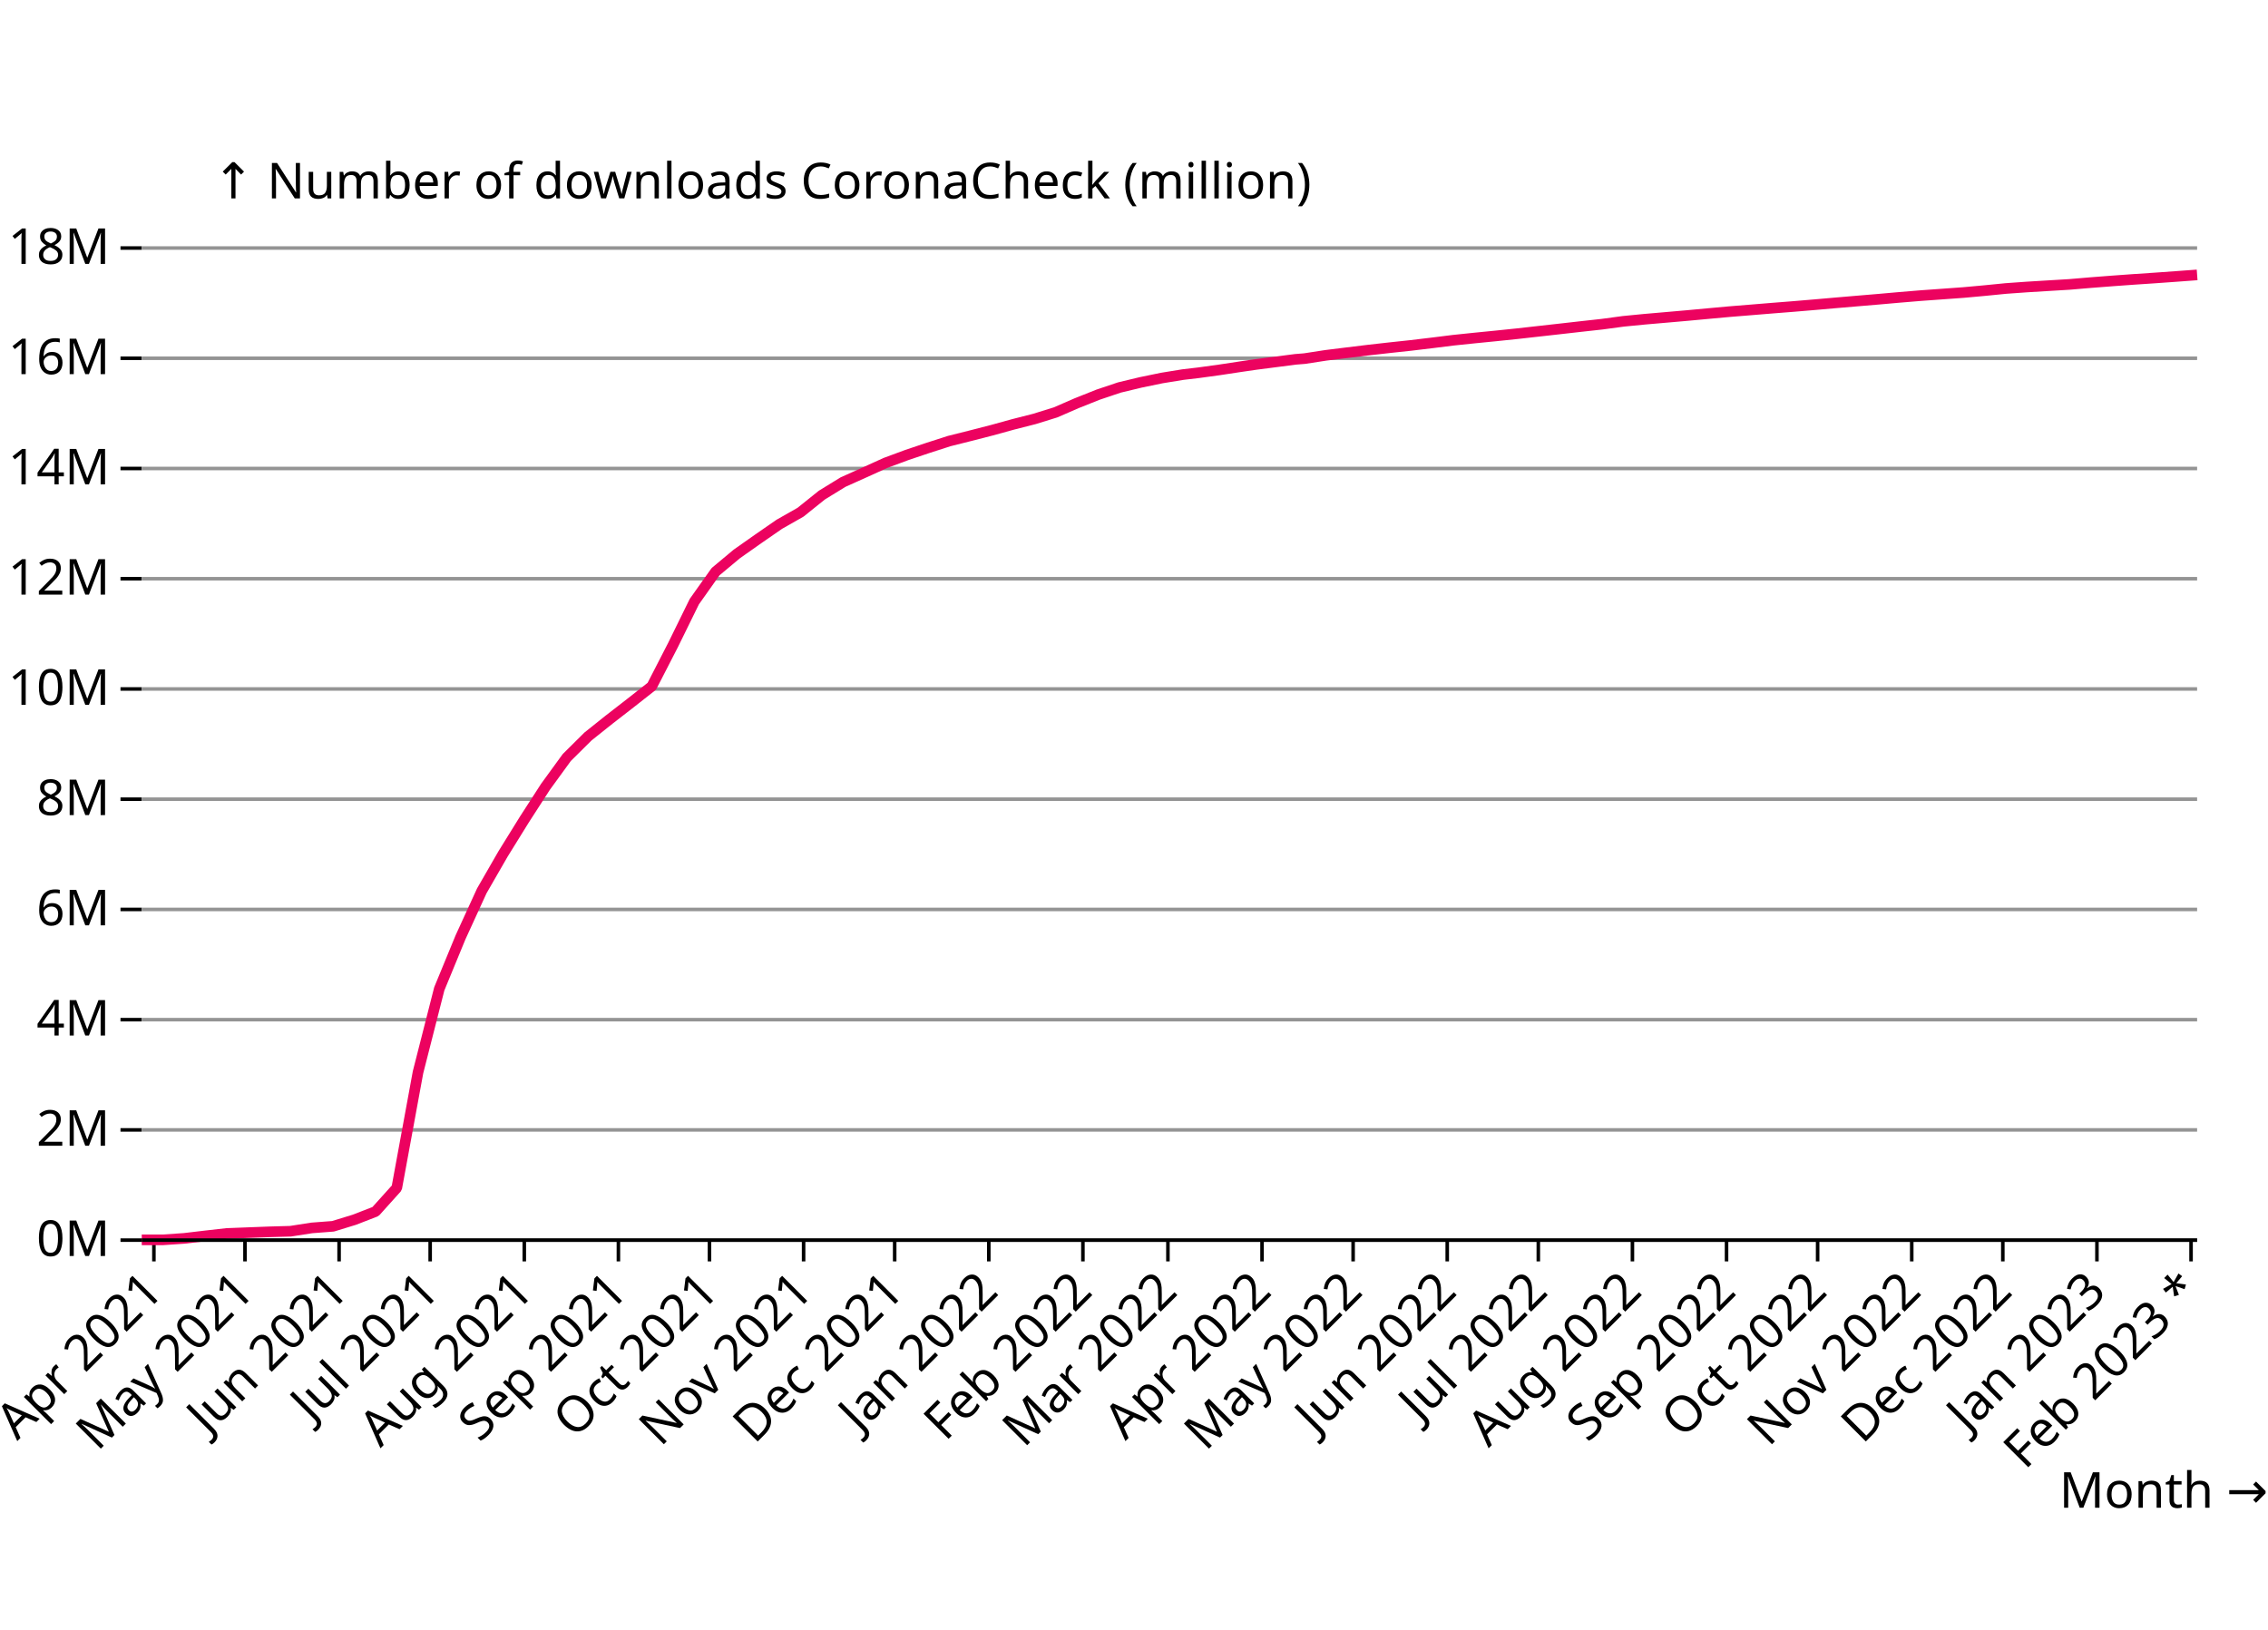
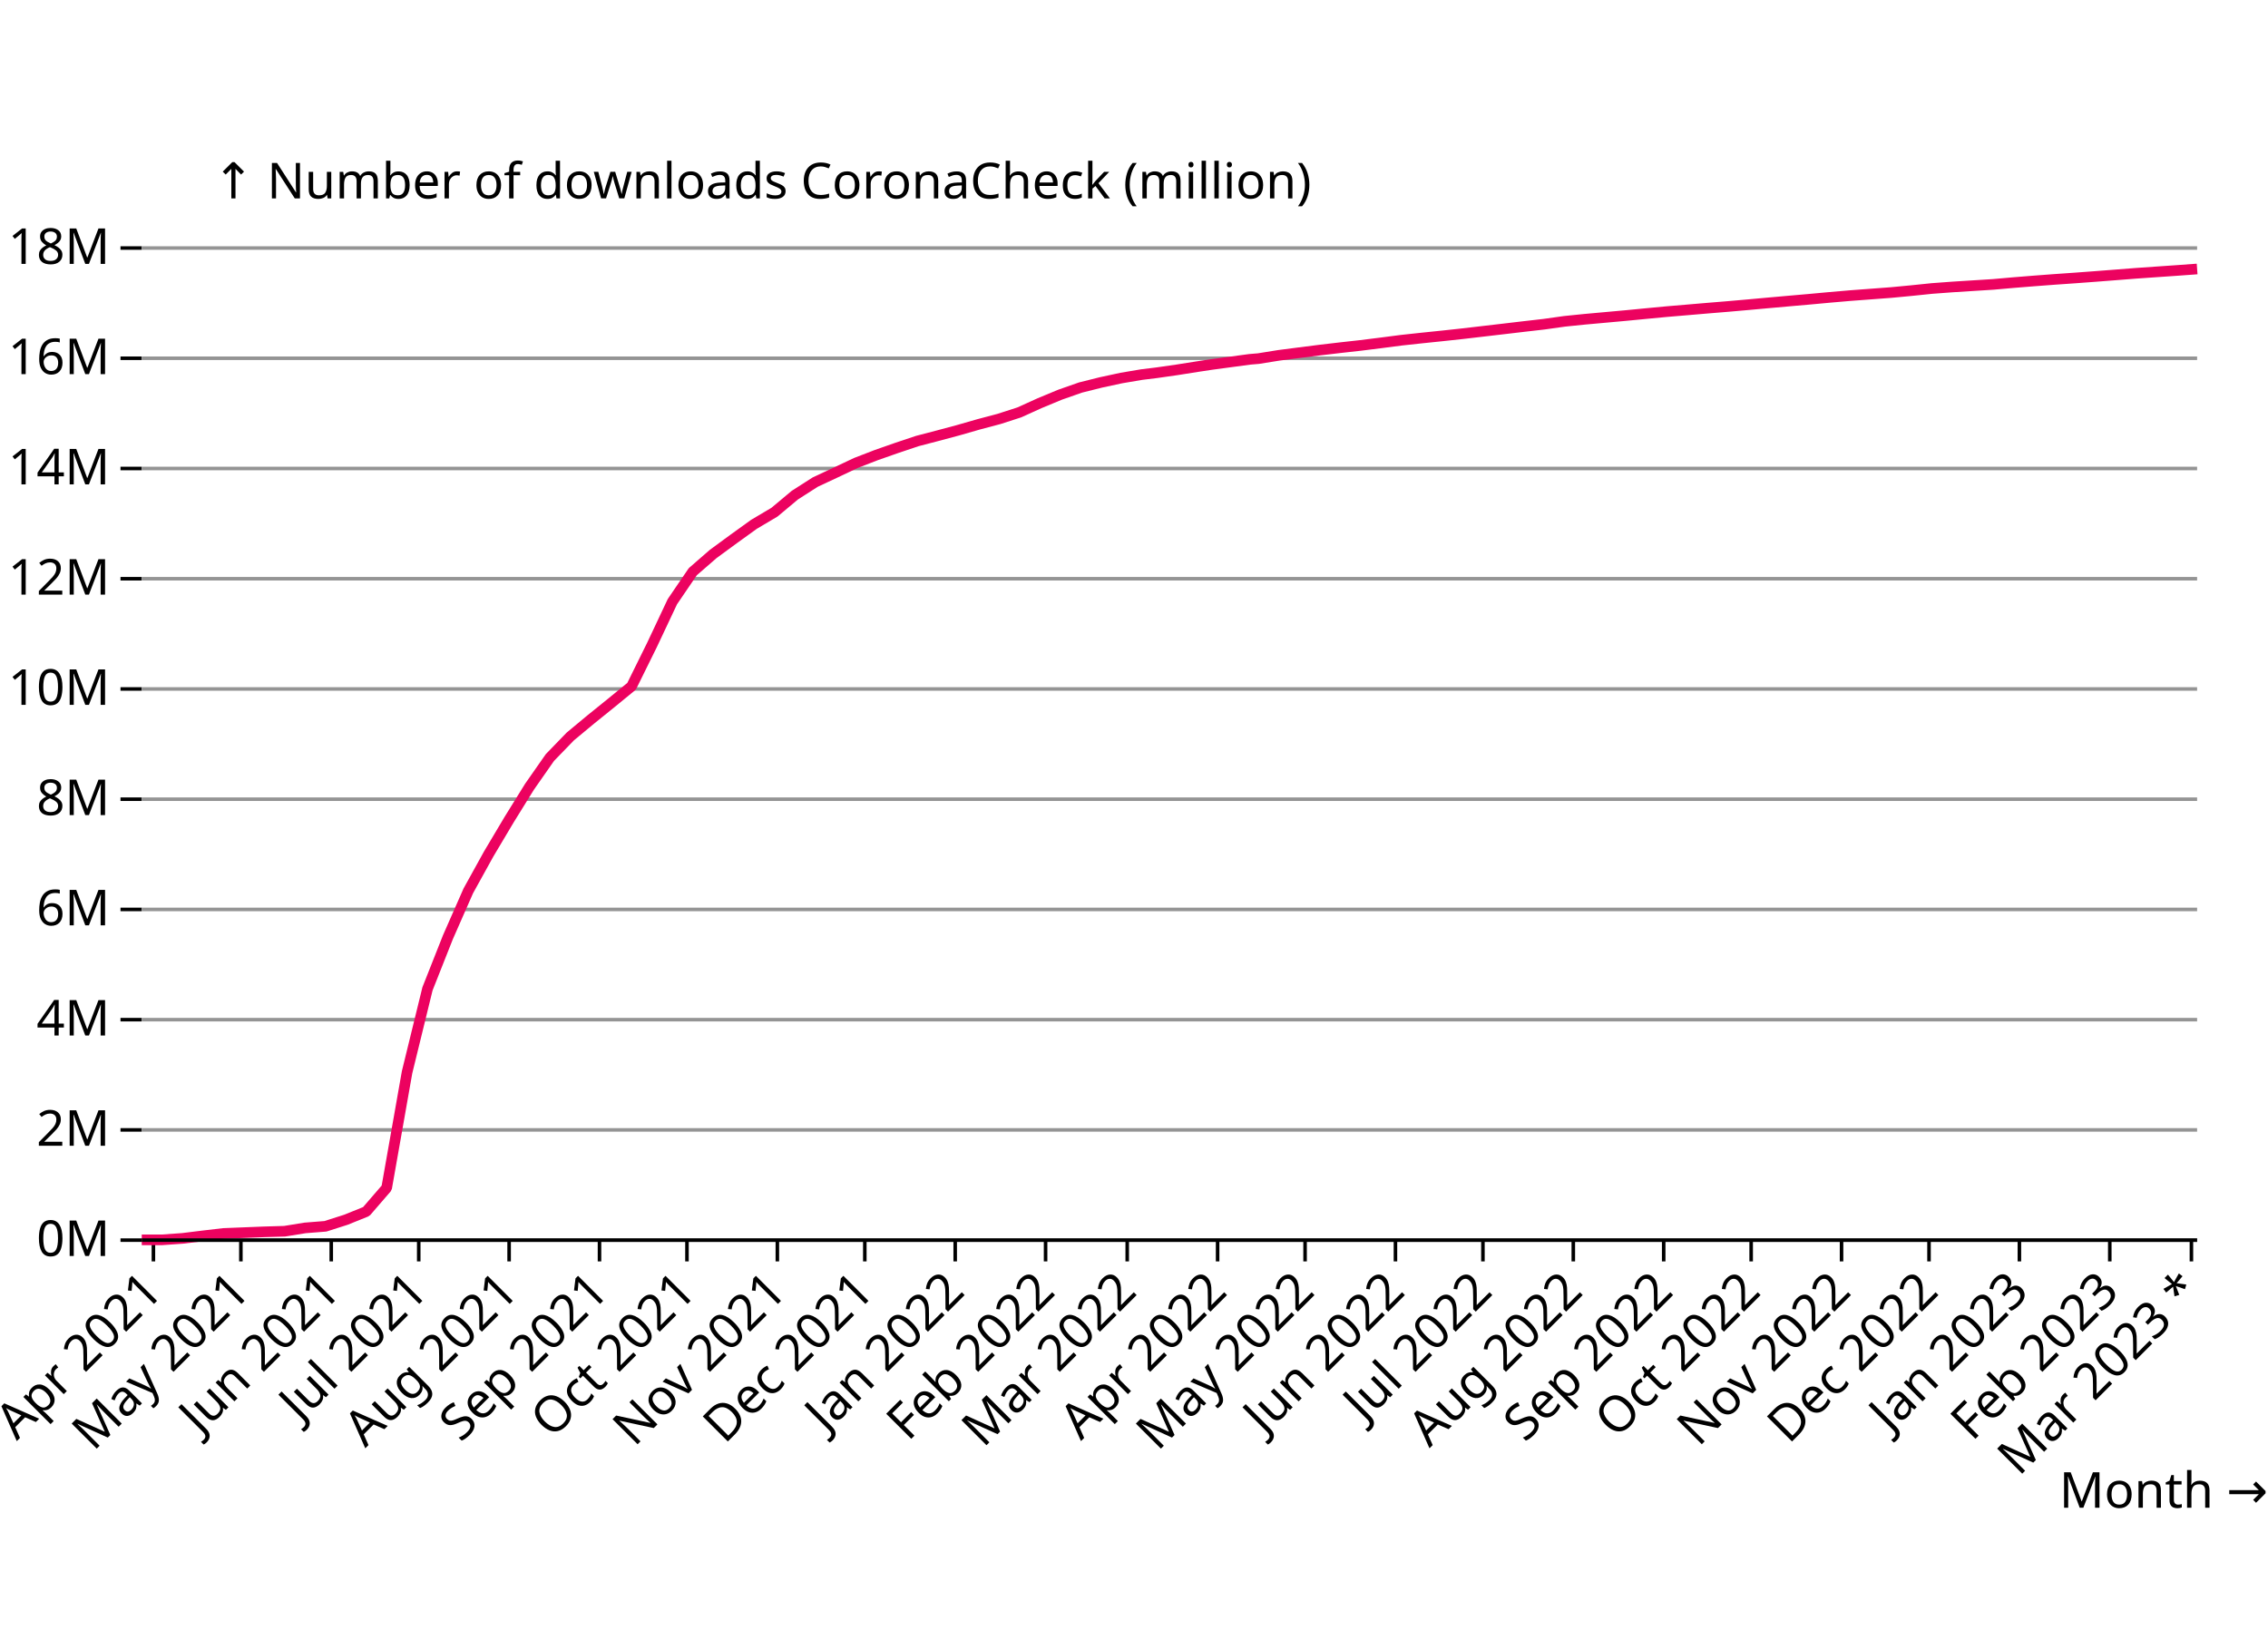
<svg xmlns="http://www.w3.org/2000/svg" class="plot" fill="currentColor" text-anchor="middle" width="640" height="460" viewBox="0 0 640 400" style="font-family: 'RO Sans', sans-serif; font-size: 14px;">
  <style>
        line[stroke-opacity] {
            stroke-opacity: 1;
            stroke: #949494;
        }
</style>
  <g transform="translate(40,0)" fill="none" text-anchor="end">
    <g class="tick" opacity="1" transform="translate(0,320)">
      <line stroke="currentColor" x2="-6" />
      <line stroke="currentColor" x2="580" stroke-opacity="0.1" />
      <text fill="currentColor" x="-9" dy="0.32em">0M</text>
    </g>
    <g class="tick" opacity="1" transform="translate(0,288.8889)">
      <line stroke="currentColor" x2="-6" />
      <line stroke="currentColor" x2="580" stroke-opacity="0.1" />
      <text fill="currentColor" x="-9" dy="0.32em">2M</text>
    </g>
    <g class="tick" opacity="1" transform="translate(0,257.7778)">
      <line stroke="currentColor" x2="-6" />
      <line stroke="currentColor" x2="580" stroke-opacity="0.1" />
      <text fill="currentColor" x="-9" dy="0.32em">4M</text>
    </g>
    <g class="tick" opacity="1" transform="translate(0,226.6667)">
      <line stroke="currentColor" x2="-6" />
      <line stroke="currentColor" x2="580" stroke-opacity="0.1" />
      <text fill="currentColor" x="-9" dy="0.32em">6M</text>
    </g>
    <g class="tick" opacity="1" transform="translate(0,195.5556)">
      <line stroke="currentColor" x2="-6" />
      <line stroke="currentColor" x2="580" stroke-opacity="0.1" />
      <text fill="currentColor" x="-9" dy="0.32em">8M</text>
    </g>
    <g class="tick" opacity="1" transform="translate(0,164.4444)">
      <line stroke="currentColor" x2="-6" />
      <line stroke="currentColor" x2="580" stroke-opacity="0.1" />
      <text fill="currentColor" x="-9" dy="0.32em">10M</text>
    </g>
    <g class="tick" opacity="1" transform="translate(0,133.3333)">
      <line stroke="currentColor" x2="-6" />
      <line stroke="currentColor" x2="580" stroke-opacity="0.1" />
      <text fill="currentColor" x="-9" dy="0.32em">12M</text>
    </g>
    <g class="tick" opacity="1" transform="translate(0,102.2222)">
      <line stroke="currentColor" x2="-6" />
      <line stroke="currentColor" x2="580" stroke-opacity="0.1" />
      <text fill="currentColor" x="-9" dy="0.32em">14M</text>
    </g>
    <g class="tick" opacity="1" transform="translate(0,71.11111)">
      <line stroke="currentColor" x2="-6" />
      <line stroke="currentColor" x2="580" stroke-opacity="0.1" />
      <text fill="currentColor" x="-9" dy="0.32em">16M</text>
    </g>
    <g class="tick" opacity="1" transform="translate(0,40)">
      <line stroke="currentColor" x2="-6" />
      <line stroke="currentColor" x2="580" stroke-opacity="0.1" />
      <text fill="currentColor" x="-9" dy="0.32em">18M</text>
    </g>
    <text fill="currentColor" transform="translate(20,40)" dy="-1em" text-anchor="start">↑ Number of downloads CoronaCheck (million)</text>
  </g>
  <g transform="translate(0,320)" fill="none" text-anchor="middle">
-     <g class="tick" opacity="1" transform="translate(43.42688,0)">
+     <g class="tick" opacity="1" transform="translate(43.29097,0)">
      <line stroke="currentColor" y2="6" />
      <text fill="currentColor" dy="0.32em" transform="translate(0, 11.82843) rotate(-45)" text-anchor="end">Apr 2021</text>
    </g>
-     <g class="tick" opacity="1" transform="translate(69.12851,0)">
+     <g class="tick" opacity="1" transform="translate(67.97328,0)">
      <line stroke="currentColor" y2="6" />
      <text fill="currentColor" dy="0.32em" transform="translate(0, 11.82843) rotate(-45)" text-anchor="end">May 2021</text>
    </g>
-     <g class="tick" opacity="1" transform="translate(95.68685,0)">
+     <g class="tick" opacity="1" transform="translate(93.47834,0)">
      <line stroke="currentColor" y2="6" />
      <text fill="currentColor" dy="0.32em" transform="translate(0, 11.82843) rotate(-45)" text-anchor="end">Jun 2021</text>
    </g>
-     <g class="tick" opacity="1" transform="translate(121.3885,0)">
+     <g class="tick" opacity="1" transform="translate(118.1606,0)">
      <line stroke="currentColor" y2="6" />
      <text fill="currentColor" dy="0.32em" transform="translate(0, 11.82843) rotate(-45)" text-anchor="end">Jul 2021</text>
    </g>
-     <g class="tick" opacity="1" transform="translate(147.9468,0)">
+     <g class="tick" opacity="1" transform="translate(143.6657,0)">
      <line stroke="currentColor" y2="6" />
      <text fill="currentColor" dy="0.32em" transform="translate(0, 11.82843) rotate(-45)" text-anchor="end">Aug 2021</text>
    </g>
-     <g class="tick" opacity="1" transform="translate(174.5052,0)">
+     <g class="tick" opacity="1" transform="translate(169.1708,0)">
      <line stroke="currentColor" y2="6" />
      <text fill="currentColor" dy="0.32em" transform="translate(0, 11.82843) rotate(-45)" text-anchor="end">Sep 2021</text>
    </g>
-     <g class="tick" opacity="1" transform="translate(200.2068,0)">
+     <g class="tick" opacity="1" transform="translate(193.8531,0)">
      <line stroke="currentColor" y2="6" />
      <text fill="currentColor" dy="0.32em" transform="translate(0, 11.82843) rotate(-45)" text-anchor="end">Oct 2021</text>
    </g>
-     <g class="tick" opacity="1" transform="translate(226.7651,0)">
+     <g class="tick" opacity="1" transform="translate(219.3581,0)">
      <line stroke="currentColor" y2="6" />
      <text fill="currentColor" dy="0.32em" transform="translate(0, 11.82843) rotate(-45)" text-anchor="end">Nov 2021</text>
    </g>
-     <g class="tick" opacity="1" transform="translate(252.4668,0)">
+     <g class="tick" opacity="1" transform="translate(244.0404,0)">
      <line stroke="currentColor" y2="6" />
      <text fill="currentColor" dy="0.32em" transform="translate(0, 11.82843) rotate(-45)" text-anchor="end">Dec 2021</text>
    </g>
-     <g class="tick" opacity="1" transform="translate(279.0251,0)">
+     <g class="tick" opacity="1" transform="translate(269.5455,0)">
      <line stroke="currentColor" y2="6" />
      <text fill="currentColor" dy="0.32em" transform="translate(0, 11.82843) rotate(-45)" text-anchor="end">Jan 2022</text>
    </g>
-     <g class="tick" opacity="1" transform="translate(305.5835,0)">
+     <g class="tick" opacity="1" transform="translate(295.0505,0)">
      <line stroke="currentColor" y2="6" />
      <text fill="currentColor" dy="0.32em" transform="translate(0, 11.82843) rotate(-45)" text-anchor="end">Feb 2022</text>
    </g>
-     <g class="tick" opacity="1" transform="translate(329.5716,0)">
+     <g class="tick" opacity="1" transform="translate(318.0874,0)">
      <line stroke="currentColor" y2="6" />
      <text fill="currentColor" dy="0.32em" transform="translate(0, 11.82843) rotate(-45)" text-anchor="end">Mar 2022</text>
    </g>
-     <g class="tick" opacity="1" transform="translate(356.13,0)">
+     <g class="tick" opacity="1" transform="translate(343.5924,0)">
      <line stroke="currentColor" y2="6" />
      <text fill="currentColor" dy="0.32em" transform="translate(0, 11.82843) rotate(-45)" text-anchor="end">Apr 2022</text>
    </g>
-     <g class="tick" opacity="1" transform="translate(381.8316,0)">
+     <g class="tick" opacity="1" transform="translate(368.2747,0)">
      <line stroke="currentColor" y2="6" />
      <text fill="currentColor" dy="0.32em" transform="translate(0, 11.82843) rotate(-45)" text-anchor="end">May 2022</text>
    </g>
-     <g class="tick" opacity="1" transform="translate(408.39,0)">
+     <g class="tick" opacity="1" transform="translate(393.7798,0)">
      <line stroke="currentColor" y2="6" />
      <text fill="currentColor" dy="0.32em" transform="translate(0, 11.82843) rotate(-45)" text-anchor="end">Jun 2022</text>
    </g>
-     <g class="tick" opacity="1" transform="translate(434.0916,0)">
+     <g class="tick" opacity="1" transform="translate(418.4621,0)">
      <line stroke="currentColor" y2="6" />
      <text fill="currentColor" dy="0.32em" transform="translate(0, 11.82843) rotate(-45)" text-anchor="end">Jul 2022</text>
    </g>
-     <g class="tick" opacity="1" transform="translate(460.6499,0)">
+     <g class="tick" opacity="1" transform="translate(443.9671,0)">
      <line stroke="currentColor" y2="6" />
      <text fill="currentColor" dy="0.32em" transform="translate(0, 11.82843) rotate(-45)" text-anchor="end">Aug 2022</text>
    </g>
-     <g class="tick" opacity="1" transform="translate(487.2083,0)">
+     <g class="tick" opacity="1" transform="translate(469.4722,0)">
      <line stroke="currentColor" y2="6" />
      <text fill="currentColor" dy="0.32em" transform="translate(0, 11.82843) rotate(-45)" text-anchor="end">Sep 2022</text>
    </g>
-     <g class="tick" opacity="1" transform="translate(512.9099,0)">
+     <g class="tick" opacity="1" transform="translate(494.1545,0)">
      <line stroke="currentColor" y2="6" />
      <text fill="currentColor" dy="0.32em" transform="translate(0, 11.82843) rotate(-45)" text-anchor="end">Oct 2022</text>
    </g>
-     <g class="tick" opacity="1" transform="translate(539.4682,0)">
+     <g class="tick" opacity="1" transform="translate(519.6596,0)">
      <line stroke="currentColor" y2="6" />
      <text fill="currentColor" dy="0.32em" transform="translate(0, 11.82843) rotate(-45)" text-anchor="end">Nov 2022</text>
    </g>
-     <g class="tick" opacity="1" transform="translate(565.1699,0)">
+     <g class="tick" opacity="1" transform="translate(544.3419,0)">
      <line stroke="currentColor" y2="6" />
      <text fill="currentColor" dy="0.32em" transform="translate(0, 11.82843) rotate(-45)" text-anchor="end">Dec 2022</text>
    </g>
-     <g class="tick" opacity="1" transform="translate(591.7282,0)">
+     <g class="tick" opacity="1" transform="translate(569.8469,0)">
      <line stroke="currentColor" y2="6" />
      <text fill="currentColor" dy="0.32em" transform="translate(0, 11.82843) rotate(-45)" text-anchor="end">Jan 2023</text>
    </g>
-     <g class="tick" opacity="1" transform="translate(618.2866,0)">
+     <g class="tick" opacity="1" transform="translate(595.352,0)">
      <line stroke="currentColor" y2="6" />
-       <text fill="currentColor" dy="0.32em" transform="translate(0, 11.82843) rotate(-45)" text-anchor="end">Feb 2023 *</text>
+       <text fill="currentColor" dy="0.32em" transform="translate(0, 11.82843) rotate(-45)" text-anchor="end">Feb 2023</text>
+     </g>
+     <g class="tick" opacity="1" transform="translate(618.3888,0)">
+       <line stroke="currentColor" y2="6" />
+       <text fill="currentColor" dy="0.32em" transform="translate(0, 11.82843) rotate(-45)" text-anchor="end">Mar 2023 *</text>
    </g>
    <text fill="currentColor" transform="translate(640,80)" dy="-0.32em" text-anchor="end">Month →</text>
  </g>
  <g fill="none" stroke="#ec025f" stroke-width="3" stroke-miterlimit="1">
-     <path d="M40,319.923L45.997,319.914L51.994,319.505L57.991,318.793L63.988,318.12L69.985,317.889L75.982,317.659L81.979,317.489L87.976,316.554L93.973,316.096L99.97,314.256L105.968,311.932L111.965,305.265L117.962,272.614L123.959,249.082L129.956,234.526L135.953,221.424L141.95,211.008L147.947,201.329L153.944,192.031L159.941,183.789L165.938,177.844L171.935,173.061L177.932,168.409L183.929,163.693L189.926,152.027L195.923,139.805L201.92,131.347L207.917,126.34L213.914,122.117L219.911,117.967L225.908,114.558L231.905,109.743L237.903,106.057L243.9,103.363L249.897,100.639L255.894,98.417L261.891,96.4L267.888,94.472L273.885,92.968L279.882,91.428L285.879,89.773L291.876,88.246L297.873,86.385L303.87,83.774L309.867,81.385L309.867,81.385L315.864,79.368L321.861,77.927L327.858,76.688L333.855,75.714L338.139,75.212L344.136,74.388L350.133,73.478L354.417,72.858L365.554,71.417L368.124,71.21L374.121,70.286L380.118,69.542L386.115,68.81L392.112,68.133L398.109,67.49L404.106,66.773L410.103,66.024L416.1,65.4L422.097,64.805L428.095,64.183L434.092,63.509L440.089,62.837L446.086,62.157L452.083,61.496L458.08,60.686L464.077,60.1L470.074,59.58L476.071,59.057L482.068,58.5L488.065,57.952L494.062,57.466L500.059,56.974L506.056,56.501L512.053,55.996L518.05,55.471L524.047,54.959L530.044,54.455L536.041,53.924L542.038,53.427L548.035,52.996L554.032,52.562L560.03,52.016L566.027,51.421L572.024,50.994L578.021,50.629L584.018,50.267L590.015,49.756L596.012,49.293L602.009,48.858L608.006,48.457L614.003,48.03L620,47.585" />
+     <path d="M40,319.923L45.759,319.914L51.518,319.505L57.278,318.793L63.037,318.12L68.796,317.889L74.555,317.659L80.314,317.489L86.074,316.554L91.833,316.096L97.592,314.256L103.351,311.932L109.11,305.265L114.87,272.614L120.629,249.082L126.388,234.526L132.147,221.424L137.906,211.008L143.666,201.329L149.425,192.031L155.184,183.789L160.943,177.844L166.703,173.061L172.462,168.409L178.221,163.693L183.98,152.027L189.739,139.805L195.499,131.347L201.258,126.34L207.017,122.117L212.776,117.967L218.535,114.558L224.295,109.743L230.054,106.057L235.813,103.363L241.572,100.639L247.331,98.417L253.091,96.4L258.85,94.472L264.609,92.968L270.368,91.428L276.127,89.773L281.887,88.246L287.646,86.385L293.405,83.774L299.164,81.385L299.164,81.385L304.923,79.368L310.683,77.927L316.442,76.688L322.201,75.714L326.315,75.212L332.074,74.388L337.833,73.478L341.947,72.858L352.643,71.417L355.111,71.21L360.87,70.286L366.629,69.542L372.388,68.81L378.148,68.133L383.907,67.49L389.666,66.773L395.425,66.024L401.184,65.4L406.944,64.805L412.703,64.183L418.462,63.509L424.221,62.837L429.98,62.157L435.74,61.496L441.499,60.686L447.258,60.1L453.017,59.58L458.777,59.057L464.536,58.5L470.295,57.952L476.054,57.466L481.813,56.974L487.573,56.501L493.332,55.996L499.091,55.471L504.85,54.959L510.609,54.455L516.369,53.924L522.128,53.427L527.887,52.996L533.646,52.562L539.405,52.016L545.165,51.421L550.924,50.994L556.683,50.629L562.442,50.267L568.201,49.756L573.961,49.293L579.72,48.858L585.479,48.457L591.238,48.03L596.997,47.585L602.757,47.133L608.516,46.73L614.275,46.334L620,45.916" />
  </g>
  <g stroke="currentColor">
    <line x1="40" x2="620" y1="320" y2="320" />
  </g>
</svg>
